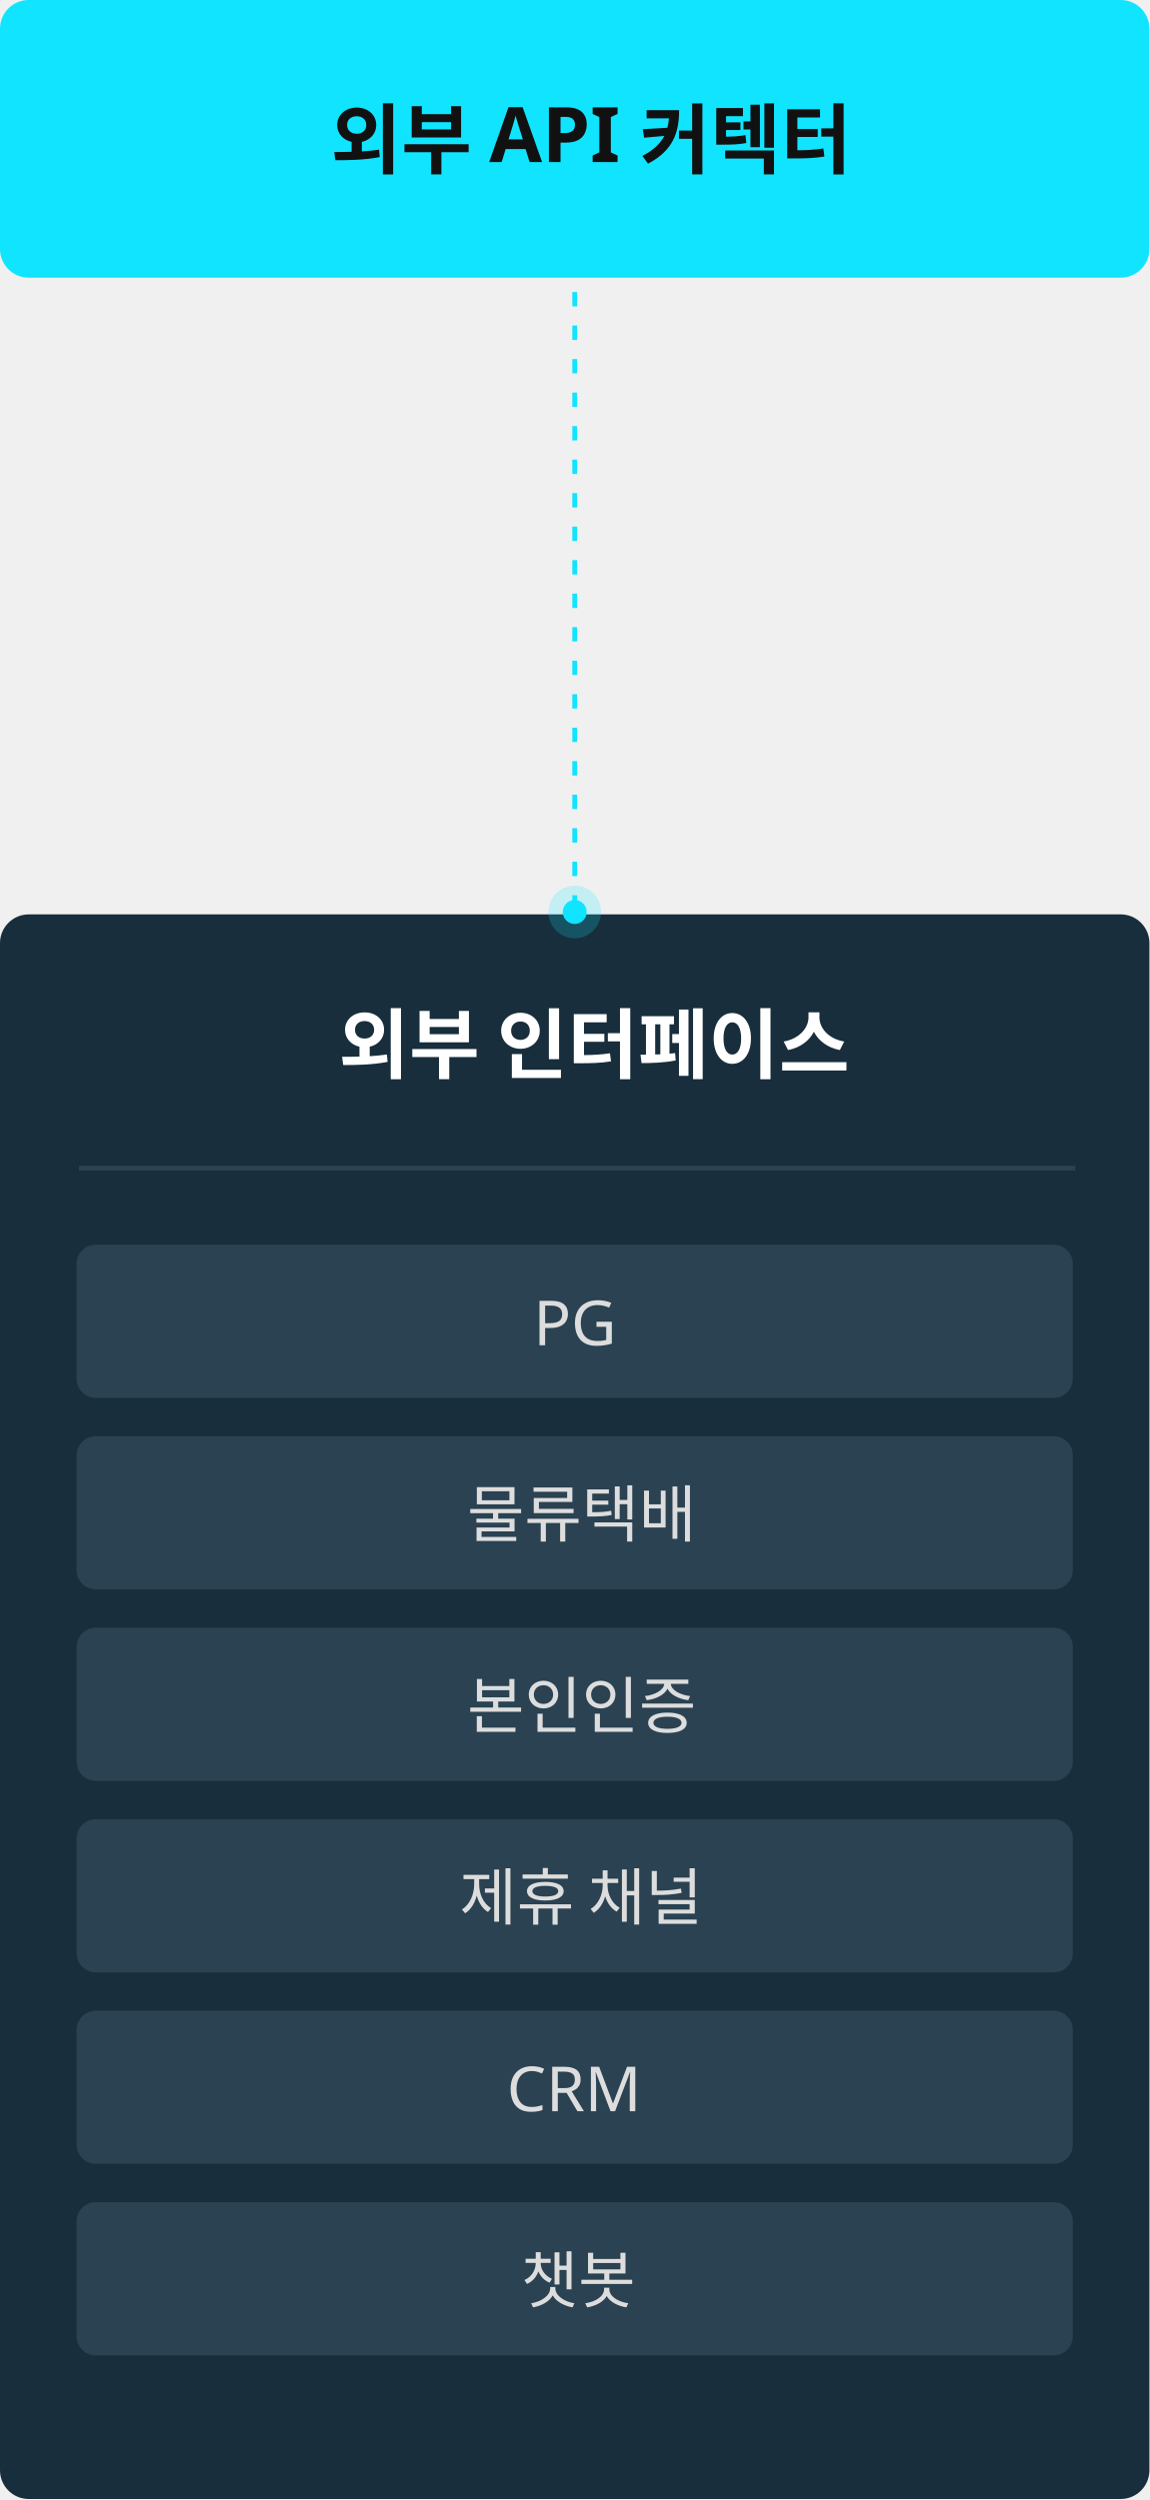
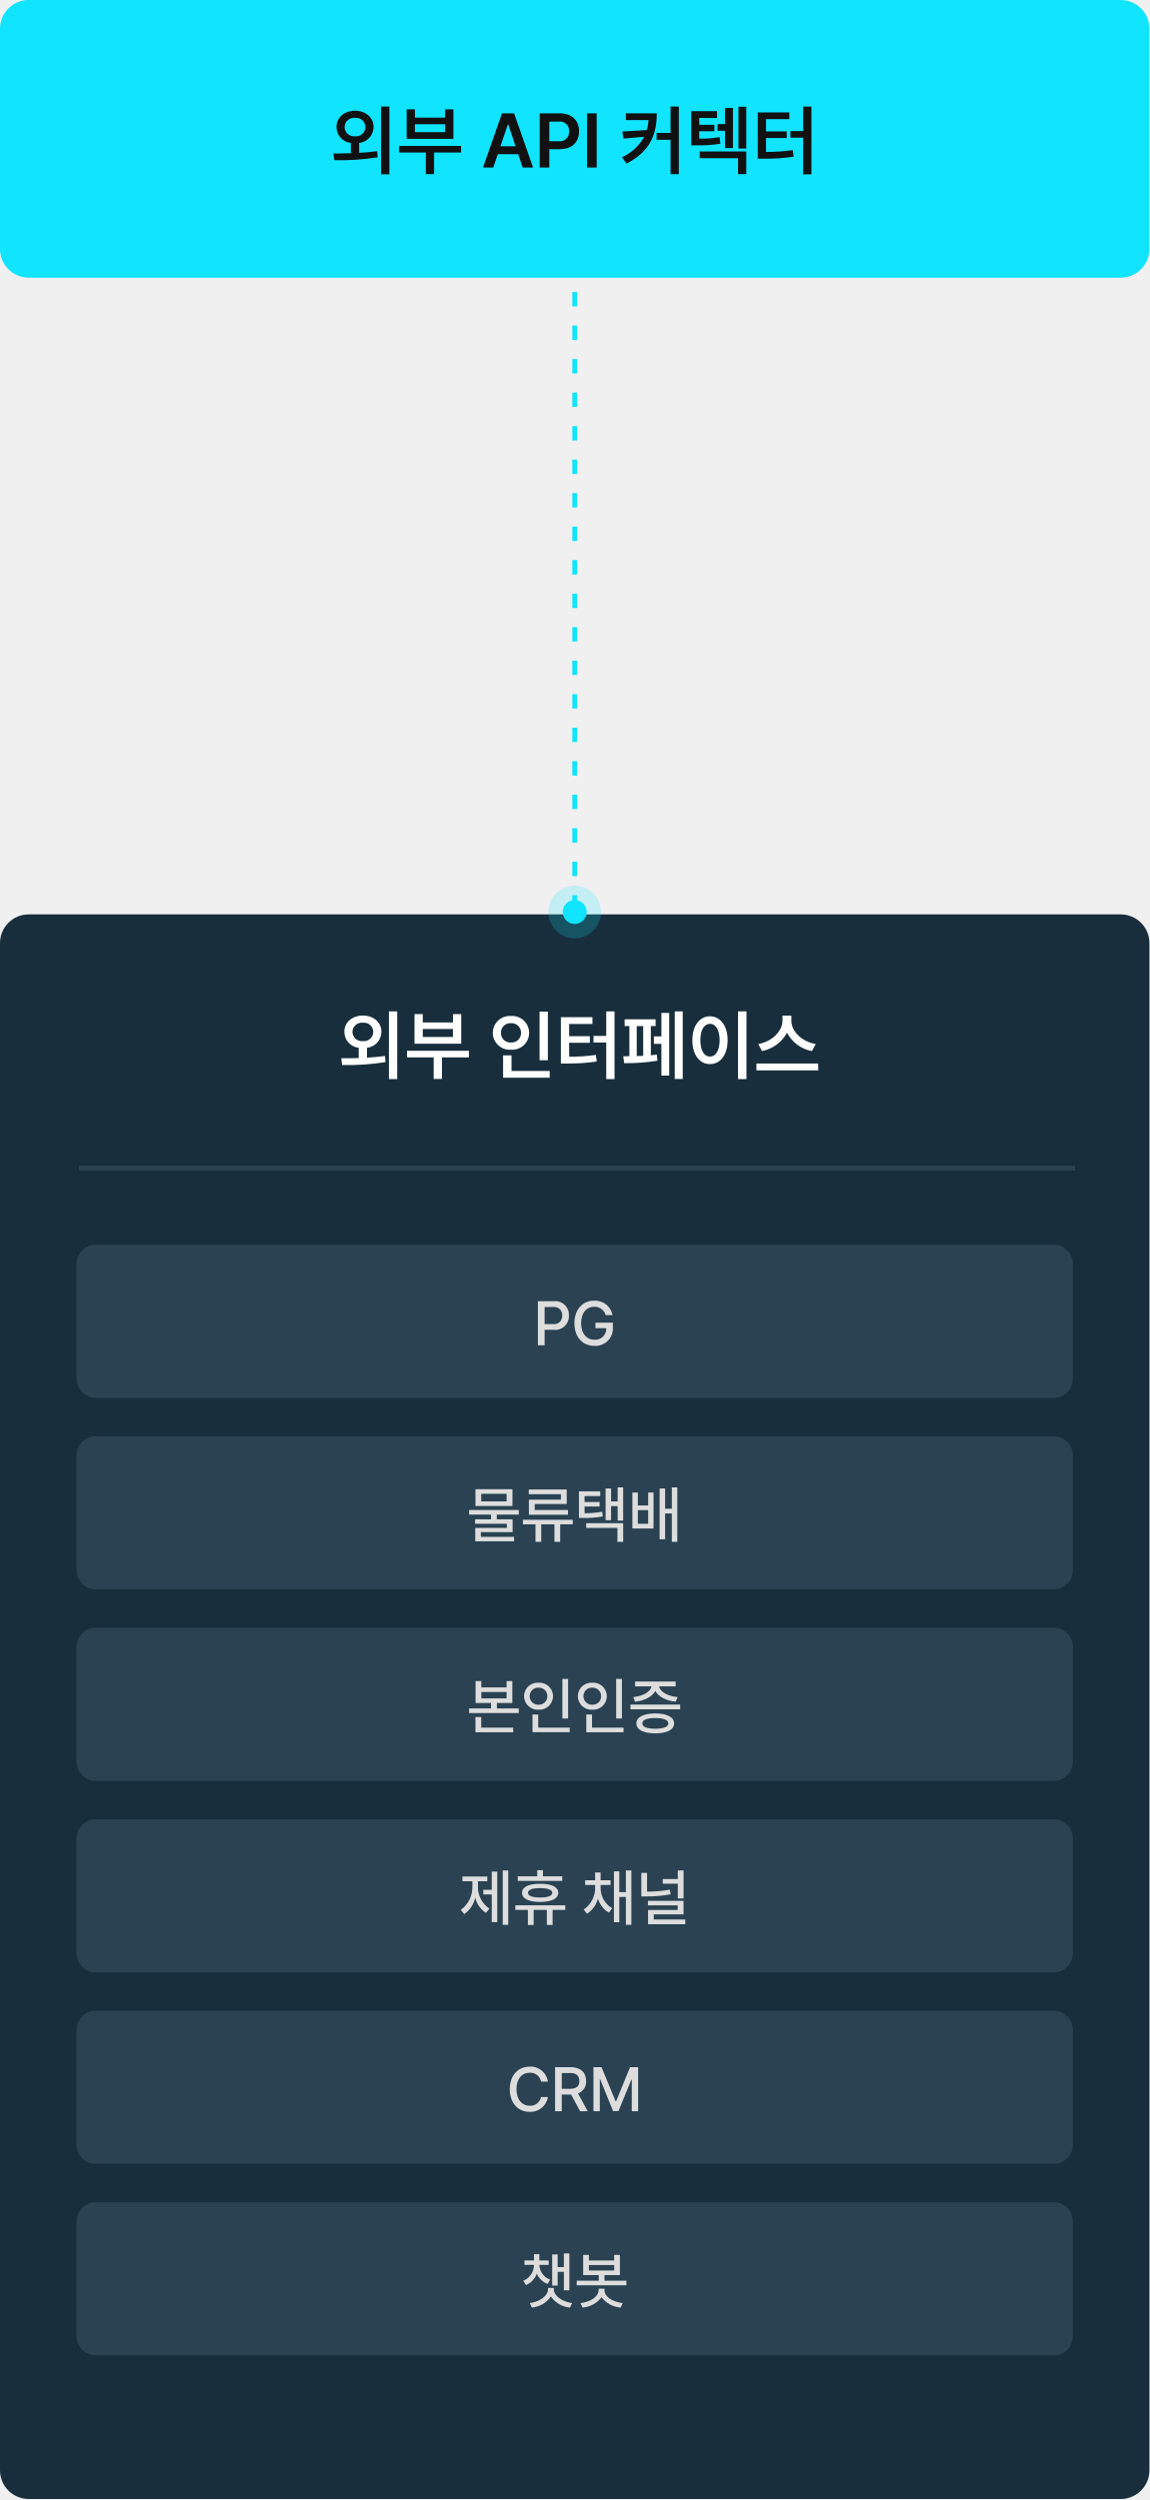
<svg xmlns="http://www.w3.org/2000/svg" width="240" height="522" viewBox="0 0 240 522">
  <g id="그룹_5017" data-name="그룹 5017" transform="translate(-1410 -6678)">
    <rect id="사각형_2065" data-name="사각형 2065" width="240" height="58" rx="6" transform="translate(1410 6678)" fill="#10e4ff" />
    <g id="그룹_4965" data-name="그룹 4965" transform="translate(0 89)">
      <rect id="사각형_2074" data-name="사각형 2074" width="240" height="331" rx="6" transform="translate(1410 6780)" fill="#182e3c" />
-       <text id="외부_인터페이스" data-name="외부 인터페이스" transform="translate(1531 6813)" fill="#fff" font-size="16" font-family="Pretendard-SemiBold, Pretendard" font-weight="600">
-         <tspan x="-50.288" y="0">외부 인터페이스</tspan>
-       </text>
+       <path id="패스_27411" data-name="패스 27411" d="M-45.232-11.872c-2.224.016-3.888,1.408-3.872,3.424A3.348,3.348,0,0,0-46.1-5.136v2.144c-1.312.048-2.576.048-3.648.048l.192,1.408A50.165,50.165,0,0,0-40.5-2.144l-.128-1.28c-1.2.176-2.48.288-3.744.352V-5.136A3.362,3.362,0,0,0-41.36-8.448C-41.36-10.464-42.992-11.856-45.232-11.872Zm-2.176,3.424a1.949,1.949,0,0,1,2.176-1.92,1.949,1.949,0,0,1,2.176,1.92,1.967,1.967,0,0,1-2.176,1.92A1.967,1.967,0,0,1-47.408-8.448Zm7.616,9.856h1.728V-12.736h-1.728Zm16.7-5.92H-36.016v1.376h5.568V1.376h1.728V-3.136h5.632Zm-11.36-1.472h9.76V-12.16h-1.728v1.728h-6.3V-12.16h-1.728Zm1.728-1.408V-9.056h6.3v1.664ZM-6.608-12.7H-8.336V-2.528h1.728ZM-18.1-8.256a3.536,3.536,0,0,0,3.808,3.52,3.527,3.527,0,0,0,3.776-3.52,3.536,3.536,0,0,0-3.776-3.52A3.545,3.545,0,0,0-18.1-8.256Zm1.7,0a1.958,1.958,0,0,1,2.112-2.016,1.966,1.966,0,0,1,2.08,2.016,1.957,1.957,0,0,1-2.08,2.016A1.949,1.949,0,0,1-16.4-8.256Zm.448,9.376h9.728V-.288h-7.968V-3.552h-1.76ZM7.312-12.736H5.584v5.12H2.928V-6.24H5.584V1.408H7.312Zm-11.2,10.88H-2.8a37.493,37.493,0,0,0,6.4-.416L3.408-3.648a37.113,37.113,0,0,1-5.568.384V-6.176H2.16V-7.552H-2.16v-2.56H2.7V-11.52H-3.888Zm25.44-10.88H19.888V1.376h1.664ZM9.136-3.36l.192,1.44a40.583,40.583,0,0,0,6.944-.512l-.128-1.28q-.6.072-1.248.144v-6.1h.992v-1.408H9.424v1.408h.992v6.288Zm2.816-.048V-9.664H13.3v6.208Zm3.584-2.544H17.1V.672h1.632V-12.416H17.1v4.9H15.536Zm19.328-6.784H33.1V1.408h1.76ZM23.568-6.72c-.016,3.072,1.536,5.008,3.68,4.992,2.128.016,3.68-1.92,3.68-4.992,0-3.04-1.552-4.976-3.68-4.992C25.1-11.7,23.552-9.76,23.568-6.72Zm1.664,0c0-2.144.816-3.424,2.016-3.424,1.184,0,2,1.28,2.016,3.424-.016,2.176-.832,3.44-2.016,3.424C26.048-3.28,25.232-4.544,25.232-6.72ZM44.24-10.784V-11.84H42.384v1.056c-.016,2.16-2.144,4.352-5.056,4.864L38.1-4.448a7.61,7.61,0,0,0,5.232-3.824,7.361,7.361,0,0,0,5.2,3.824l.8-1.472C46.368-6.416,44.224-8.608,44.24-10.784ZM36.944-.416h12.9v-1.44h-12.9Z" transform="translate(1531 6813)" fill="#fff" />
      <g id="구성_요소_16_594" data-name="구성 요소 16 – 594" transform="translate(1426 7049)">
        <rect id="사각형_2072" data-name="사각형 2072" width="208" height="32" rx="4" fill="#2a4252" />
-         <text id="챗봇" transform="translate(104 21)" fill="#ddd" font-size="13" font-family="Pretendard-Medium, Pretendard" font-weight="500">
-           <tspan x="-11.232" y="0">챗봇</tspan>
-         </text>
+         <path id="패스_27417" data-name="패스 27417" d="M-7.384-7.878V-7.9h1.95V-8.84h-1.95v-1.3H-8.5v1.3h-2V-7.9h2v.026a3.6,3.6,0,0,1-2.262,3.3l.6.884A4.014,4.014,0,0,0-7.917-6.071,3.934,3.934,0,0,0-5.668-3.926l.546-.91A3.343,3.343,0,0,1-7.384-7.878Zm-2,7.956.442.936A5.435,5.435,0,0,0-4.966-1.3,5.41,5.41,0,0,0-.988,1.014L-.546.078c-2.132-.3-3.822-1.521-3.822-2.938v-.234h-1.2v.234C-5.577-1.443-7.241-.221-9.386.078Zm4.68-3.666h1.144v-2.86h1.3V-2.6h1.144v-7.7H-2.262v2.86h-1.3v-2.652H-4.706Zm7.67-6.4h-1.2v4.212h3.25V-4.6H.416v.962H10.79V-4.6H6.214v-1.17H9.438V-9.984h-1.2v1.17H2.964ZM1.2.078l.442.936A5.506,5.506,0,0,0,5.6-1.144,5.513,5.513,0,0,0,9.594,1.014L10.01.078C7.8-.182,6.2-1.3,6.214-2.652v-.286H4.992v.286C4.979-1.3,3.38-.182,1.2.078ZM2.964-6.734V-7.878H8.242v1.144Z" transform="translate(104 21)" fill="#ddd" />
      </g>
      <g id="구성_요소_16_595" data-name="구성 요소 16 – 595" transform="translate(1426 6849)">
        <rect id="사각형_2072-2" data-name="사각형 2072" width="208" height="32" rx="4" fill="#2a4252" />
-         <text id="PG" transform="translate(104 21)" fill="#ddd" font-size="13" font-family="Pretendard-Medium, Pretendard" font-weight="500">
-           <tspan x="-8.619" y="0">PG</tspan>
-         </text>
+         <path id="패스_27412" data-name="패스 27412" d="M-7.683,0h1.4V-3.224h1.872a2.866,2.866,0,0,0,3.2-2.99,2.872,2.872,0,0,0-3.2-2.99H-7.683Zm1.4-4.42V-7.982h1.742A1.664,1.664,0,0,1-2.613-6.214,1.687,1.687,0,0,1-4.537-4.42ZM6.461-6.292h1.43A3.683,3.683,0,0,0,4.069-9.308C1.677-9.321-.052-7.527-.065-4.6-.052-1.69,1.638.13,4.121.13a3.63,3.63,0,0,0,3.848-3.8v-1.04H4.329v1.144H6.591a2.307,2.307,0,0,1-2.47,2.418C2.509-1.157,1.339-2.366,1.339-4.6s1.183-3.445,2.73-3.432A2.353,2.353,0,0,1,6.461-6.292Z" transform="translate(104 21)" fill="#ddd" />
      </g>
      <g id="구성_요소_16_596" data-name="구성 요소 16 – 596" transform="translate(1426 6889)">
        <rect id="사각형_2072-3" data-name="사각형 2072" width="208" height="32" rx="4" fill="#2a4252" />
-         <text id="물류택배" transform="translate(104 21)" fill="#ddd" font-size="13" font-family="Pretendard-Medium, Pretendard" font-weight="500">
-           <tspan x="-22.464" y="0">물류택배</tspan>
-         </text>
+         <path id="패스_27413" data-name="패스 27413" d="M-11.674-5.59H-22.048v.962h4.576v.988H-20.8V-2.7h6.63v.858h-6.6V.962h8.112V.026H-19.6V-.962h6.63V-3.64h-3.3v-.988h4.6Zm-9.048-.832H-13v-3.51h-7.722Zm1.2-.962V-8.97h5.3v1.586ZM-.416-3.536h-10.4V-2.6H-8.19V1.066h1.2V-2.6h2.756V1.066h1.2V-2.6H-.416ZM-9.594-8.892h6.708v1.144H-9.568V-4.6H-1.4V-5.59H-8.346V-6.838h6.682V-9.88h-7.93ZM5.33-9.49H.884v5.564h.728A20.279,20.279,0,0,0,5.85-4.238l-.1-.988a20.5,20.5,0,0,1-3.692.312v-1.4H5.2v-.936H2.054V-8.5H5.33ZM2.392-1.846H8.918V1.066h1.2v-3.9H2.392ZM6.448-3.458H7.592V-6.4H8.97V-3.38h1.144V-10.3H8.97v2.912H7.592v-2.7H6.448ZM13.182-9.23H12.038v7.514h4.42V-9.23H15.34v2.7H13.182Zm0,6.526v-2.86H15.34V-2.7ZM17.732.52h1.144V-4.862h1.4V1.066h1.144V-10.3H20.28V-5.85h-1.4v-4.238H17.732Z" transform="translate(104 21)" fill="#ddd" />
      </g>
      <g id="구성_요소_16_597" data-name="구성 요소 16 – 597" transform="translate(1426 6929)">
        <rect id="사각형_2072-4" data-name="사각형 2072" width="208" height="32" rx="4" fill="#2a4252" />
-         <text id="본인인증" transform="translate(104 21)" fill="#ddd" font-size="13" font-family="Pretendard-Medium, Pretendard" font-weight="500">
-           <tspan x="-22.464" y="0">본인인증</tspan>
-         </text>
+         <path id="패스_27414" data-name="패스 27414" d="M-19.5-9.854h-1.2v4.576h3.224v1.144h-4.576v.962h10.374v-.962H-16.25V-5.278h3.224V-9.854h-1.2v1.326H-19.5ZM-20.722.832h7.878V-.13h-6.682V-2.34h-1.2ZM-19.5-6.24V-7.566h5.278V-6.24ZM-1.378-10.3h-1.2v8.268h1.2Zm-9.2,3.588A2.845,2.845,0,0,0-7.54-3.874,2.838,2.838,0,0,0-4.524-6.708,2.841,2.841,0,0,0-7.54-9.516,2.848,2.848,0,0,0-10.582-6.708Zm1.17,0A1.772,1.772,0,0,1-7.54-8.476,1.743,1.743,0,0,1-5.72-6.708,1.741,1.741,0,0,1-7.54-4.914,1.769,1.769,0,0,1-9.412-6.708Zm.6,7.54H-1.04V-.13H-7.618V-2.86h-1.2ZM9.854-10.3h-1.2v8.268h1.2ZM.65-6.708A2.845,2.845,0,0,0,3.692-3.874,2.838,2.838,0,0,0,6.708-6.708,2.841,2.841,0,0,0,3.692-9.516,2.848,2.848,0,0,0,.65-6.708Zm1.17,0A1.772,1.772,0,0,1,3.692-8.476a1.743,1.743,0,0,1,1.82,1.768,1.741,1.741,0,0,1-1.82,1.794A1.769,1.769,0,0,1,1.82-6.708Zm.6,7.54h7.774V-.13H3.614V-2.86h-1.2Zm19.6-5.772H11.648v.988H22.022ZM12.194-6.5l.416.962c1.976-.221,3.6-1.053,4.225-2.249.624,1.2,2.249,2.028,4.225,2.249L21.5-6.5c-2.106-.208-3.718-1.144-3.861-2.236h3.445V-9.75H12.61v1.014h3.419C15.873-7.631,14.261-6.708,12.194-6.5Zm.676,5.486c.013,1.339,1.495,2.08,3.952,2.08s3.926-.741,3.926-2.08c0-1.313-1.469-2.067-3.926-2.08C14.365-3.081,12.883-2.327,12.87-1.014Zm1.248,0c-.026-.728.975-1.118,2.7-1.118s2.717.39,2.73,1.118c-.013.728-1,1.118-2.73,1.118S14.092-.286,14.118-1.014Z" transform="translate(104 21)" fill="#ddd" />
      </g>
      <g id="구성_요소_16_598" data-name="구성 요소 16 – 598" transform="translate(1426 6969)">
        <rect id="사각형_2072-5" data-name="사각형 2072" width="208" height="32" rx="4" fill="#2a4252" />
-         <text id="제휴_채널" data-name="제휴 채널" transform="translate(104 21)" fill="#ddd" font-size="13" font-family="Pretendard-Medium, Pretendard" font-weight="500">
-           <tspan x="-24.05" y="0">제휴 채널</tspan>
-         </text>
+         <path id="패스_27415" data-name="패스 27415" d="M-13.884-10.3h-1.144V1.066h1.144ZM-23.79-2.054l.728.884A5.663,5.663,0,0,0-20.774-4.6,5.287,5.287,0,0,0-18.538-1.43l.728-.884A5.414,5.414,0,0,1-20.2-7.124v-.91h1.95v-.988h-5.2v.988h2.08v.91A5.863,5.863,0,0,1-23.79-2.054Zm4.706-3.224h1.768V.494h1.144V-10.062h-1.144v3.8h-1.768ZM-2.6-9.074H-6.63v-1.274h-1.2v1.274h-4.056v.962H-2.6Zm-9.8,7.02h2.626V1.092h1.2V-2.054h2.756V1.092h1.2V-2.054h2.652v-.962H-12.4ZM-11-5.616c-.013,1.209,1.4,1.9,3.77,1.9s3.783-.689,3.8-1.9c-.013-1.235-1.43-1.911-3.8-1.9C-9.594-7.527-11.011-6.851-11-5.616Zm1.248,0c-.013-.65.9-.988,2.522-.988s2.535.338,2.548.988c-.013.624-.91.975-2.548.962C-8.853-4.641-9.763-4.992-9.75-5.616Zm15.158-1.2v-.442h2.08v-.988H5.408V-9.88H4.264v1.638H2.184v.988h2.08v.442a5.413,5.413,0,0,1-2.392,4.68l.7.884A5.316,5.316,0,0,0,4.849-4.433,5.056,5.056,0,0,0,7.124-1.482l.7-.91A4.9,4.9,0,0,1,5.408-6.812ZM8.19.52H9.308V-4.758h1.378V1.066H11.83V-10.3H10.686v4.524H9.308v-4.316H8.19Zm6.916-10.3h-1.2v4.914h.884A27.2,27.2,0,0,0,20.02-5.3l-.156-.988a25.487,25.487,0,0,1-4.758.416Zm.182,6.786H21.5v.962H15.314V.936h7.774V-.052H16.51V-1.118h6.214V-3.952H15.288Zm3.094-4.524h3.146v3.068h1.2V-10.3h-1.2V-8.5H18.382Z" transform="translate(104 21)" fill="#ddd" />
      </g>
      <g id="구성_요소_16_599" data-name="구성 요소 16 – 599" transform="translate(1426 7009)">
        <rect id="사각형_2072-6" data-name="사각형 2072" width="208" height="32" rx="4" fill="#2a4252" />
-         <text id="CRM" transform="translate(104 21)" fill="#ddd" font-size="13" font-family="Pretendard-Medium, Pretendard" font-weight="500">
-           <tspan x="-14.183" y="0">CRM</tspan>
-         </text>
+         <path id="패스_27416" data-name="패스 27416" d="M-7.033-6.188H-5.6a3.613,3.613,0,0,0-3.8-3.12c-2.392-.013-4.147,1.768-4.16,4.706C-13.546-1.664-11.8.13-9.4.13A3.67,3.67,0,0,0-5.6-2.964h-1.43A2.284,2.284,0,0,1-9.4-1.144c-1.573-.013-2.756-1.209-2.756-3.458,0-2.223,1.17-3.445,2.756-3.432A2.233,2.233,0,0,1-7.033-6.188ZM-4.1,0h1.4V-3.484H-.754L1.131,0H2.717L.689-3.718a2.559,2.559,0,0,0,1.69-2.6c0-1.69-1.053-2.873-3.2-2.886H-4.1Zm1.4-4.68v-3.3H-.949C.4-7.995.962-7.345.975-6.318.962-5.278.4-4.68-.949-4.68ZM3.913-9.2V0H5.239V-6.656h.078l2.7,6.63H9.139l2.7-6.6h.078V0h1.326V-9.2h-1.69L8.645-2.08h-.1L5.6-9.2Z" transform="translate(104 21)" fill="#ddd" />
      </g>
      <line id="선_49" data-name="선 49" x2="208" transform="translate(1426.5 6833)" fill="none" stroke="#2a4252" stroke-width="1" />
    </g>
-     <text id="외부_API_커텍터" data-name="외부 API 커텍터" transform="translate(1530 6713)" fill="#111" font-size="16" font-family="Pretendard-SemiBold, Pretendard" font-weight="600">
-       <tspan x="-50.928" y="0">외부 API 커텍터</tspan>
-     </text>
+     <path id="패스_27410" data-name="패스 27410" d="M-45.872-11.872c-2.224.016-3.888,1.408-3.872,3.424a3.348,3.348,0,0,0,3.008,3.312v2.144c-1.312.048-2.576.048-3.648.048l.192,1.408a50.165,50.165,0,0,0,9.056-.608l-.128-1.28c-1.2.176-2.48.288-3.744.352V-5.136A3.362,3.362,0,0,0-42-8.448C-42-10.464-43.632-11.856-45.872-11.872Zm-2.176,3.424a1.949,1.949,0,0,1,2.176-1.92A1.949,1.949,0,0,1-43.7-8.448a1.967,1.967,0,0,1-2.176,1.92A1.967,1.967,0,0,1-48.048-8.448Zm7.616,9.856H-38.7V-12.736h-1.728Zm16.7-5.92H-36.656v1.376h5.568V1.376h1.728V-3.136h5.632Zm-11.36-1.472h9.76V-12.16h-1.728v1.728h-6.3V-12.16h-1.728Zm1.728-1.408V-9.056h6.3v1.664ZM-17.008,0l.944-2.784h4.272L-10.864,0h2.176l-3.968-11.328h-2.528L-19.152,0Zm1.5-4.448,1.536-4.544h.1l1.52,4.544ZM-7.312,0H-5.3V-3.84H-3.12C-.5-3.824.912-5.392.912-7.584c0-2.144-1.392-3.728-4-3.744H-7.312ZM-5.3-5.5V-9.6h1.92A1.912,1.912,0,0,1-1.168-7.584,1.948,1.948,0,0,1-3.376-5.5Zm9.888-5.824H2.576V0H4.592Zm12.544,0H10.672V-9.92h4.752a10.647,10.647,0,0,1-.368,2.08l-5.12.32.256,1.472,4.32-.384a10.106,10.106,0,0,1-4.64,4.288l.96,1.312C15.872-3.424,17.136-7.088,17.136-11.328ZM17.1-5.792h2.912V1.376h1.728V-12.736H20.016v5.5H17.1Zm12.608-5.984H24.336V-4.64h.928a30.353,30.353,0,0,0,5.152-.32l-.16-1.408A20.566,20.566,0,0,1,26-6.048V-7.584h3.168V-8.928H26v-1.44h3.712ZM26.1-1.952h8V1.376h1.728V-3.36H26.1ZM29.808-7.68h1.568v3.616H33.04v-8.384H31.376v3.36H29.808Zm4.384,3.712h1.632V-12.7H34.192Zm15.232-8.768H47.7v5.12H45.04V-6.24H47.7V1.408h1.728Zm-11.2,10.88h1.088a37.493,37.493,0,0,0,6.4-.416L45.52-3.648a37.113,37.113,0,0,1-5.568.384V-6.176h4.32V-7.552h-4.32v-2.56h4.864V-11.52H38.224Z" transform="translate(1530 6713)" fill="#111" />
    <g id="그룹_5005" data-name="그룹 5005" transform="translate(8237.5 6226) rotate(90)">
      <g id="그룹_5000" data-name="그룹 5000" transform="translate(7748 5746.5) rotate(90)">
        <line id="선_54" data-name="선 54" y2="132" transform="translate(961 7106)" fill="none" stroke="#10e4ff" stroke-width="1" stroke-dasharray="3 4" />
      </g>
      <g id="그룹_5001" data-name="그룹 5001" transform="translate(7955 6080) rotate(90)">
        <circle id="타원_43" data-name="타원 43" cx="5.5" cy="5.5" r="5.5" transform="translate(622 7307)" fill="#10e4ff" opacity="0.2" />
        <circle id="타원_44" data-name="타원 44" cx="2.5" cy="2.5" r="2.5" transform="translate(625 7310)" fill="#10e4ff" />
      </g>
    </g>
  </g>
</svg>
